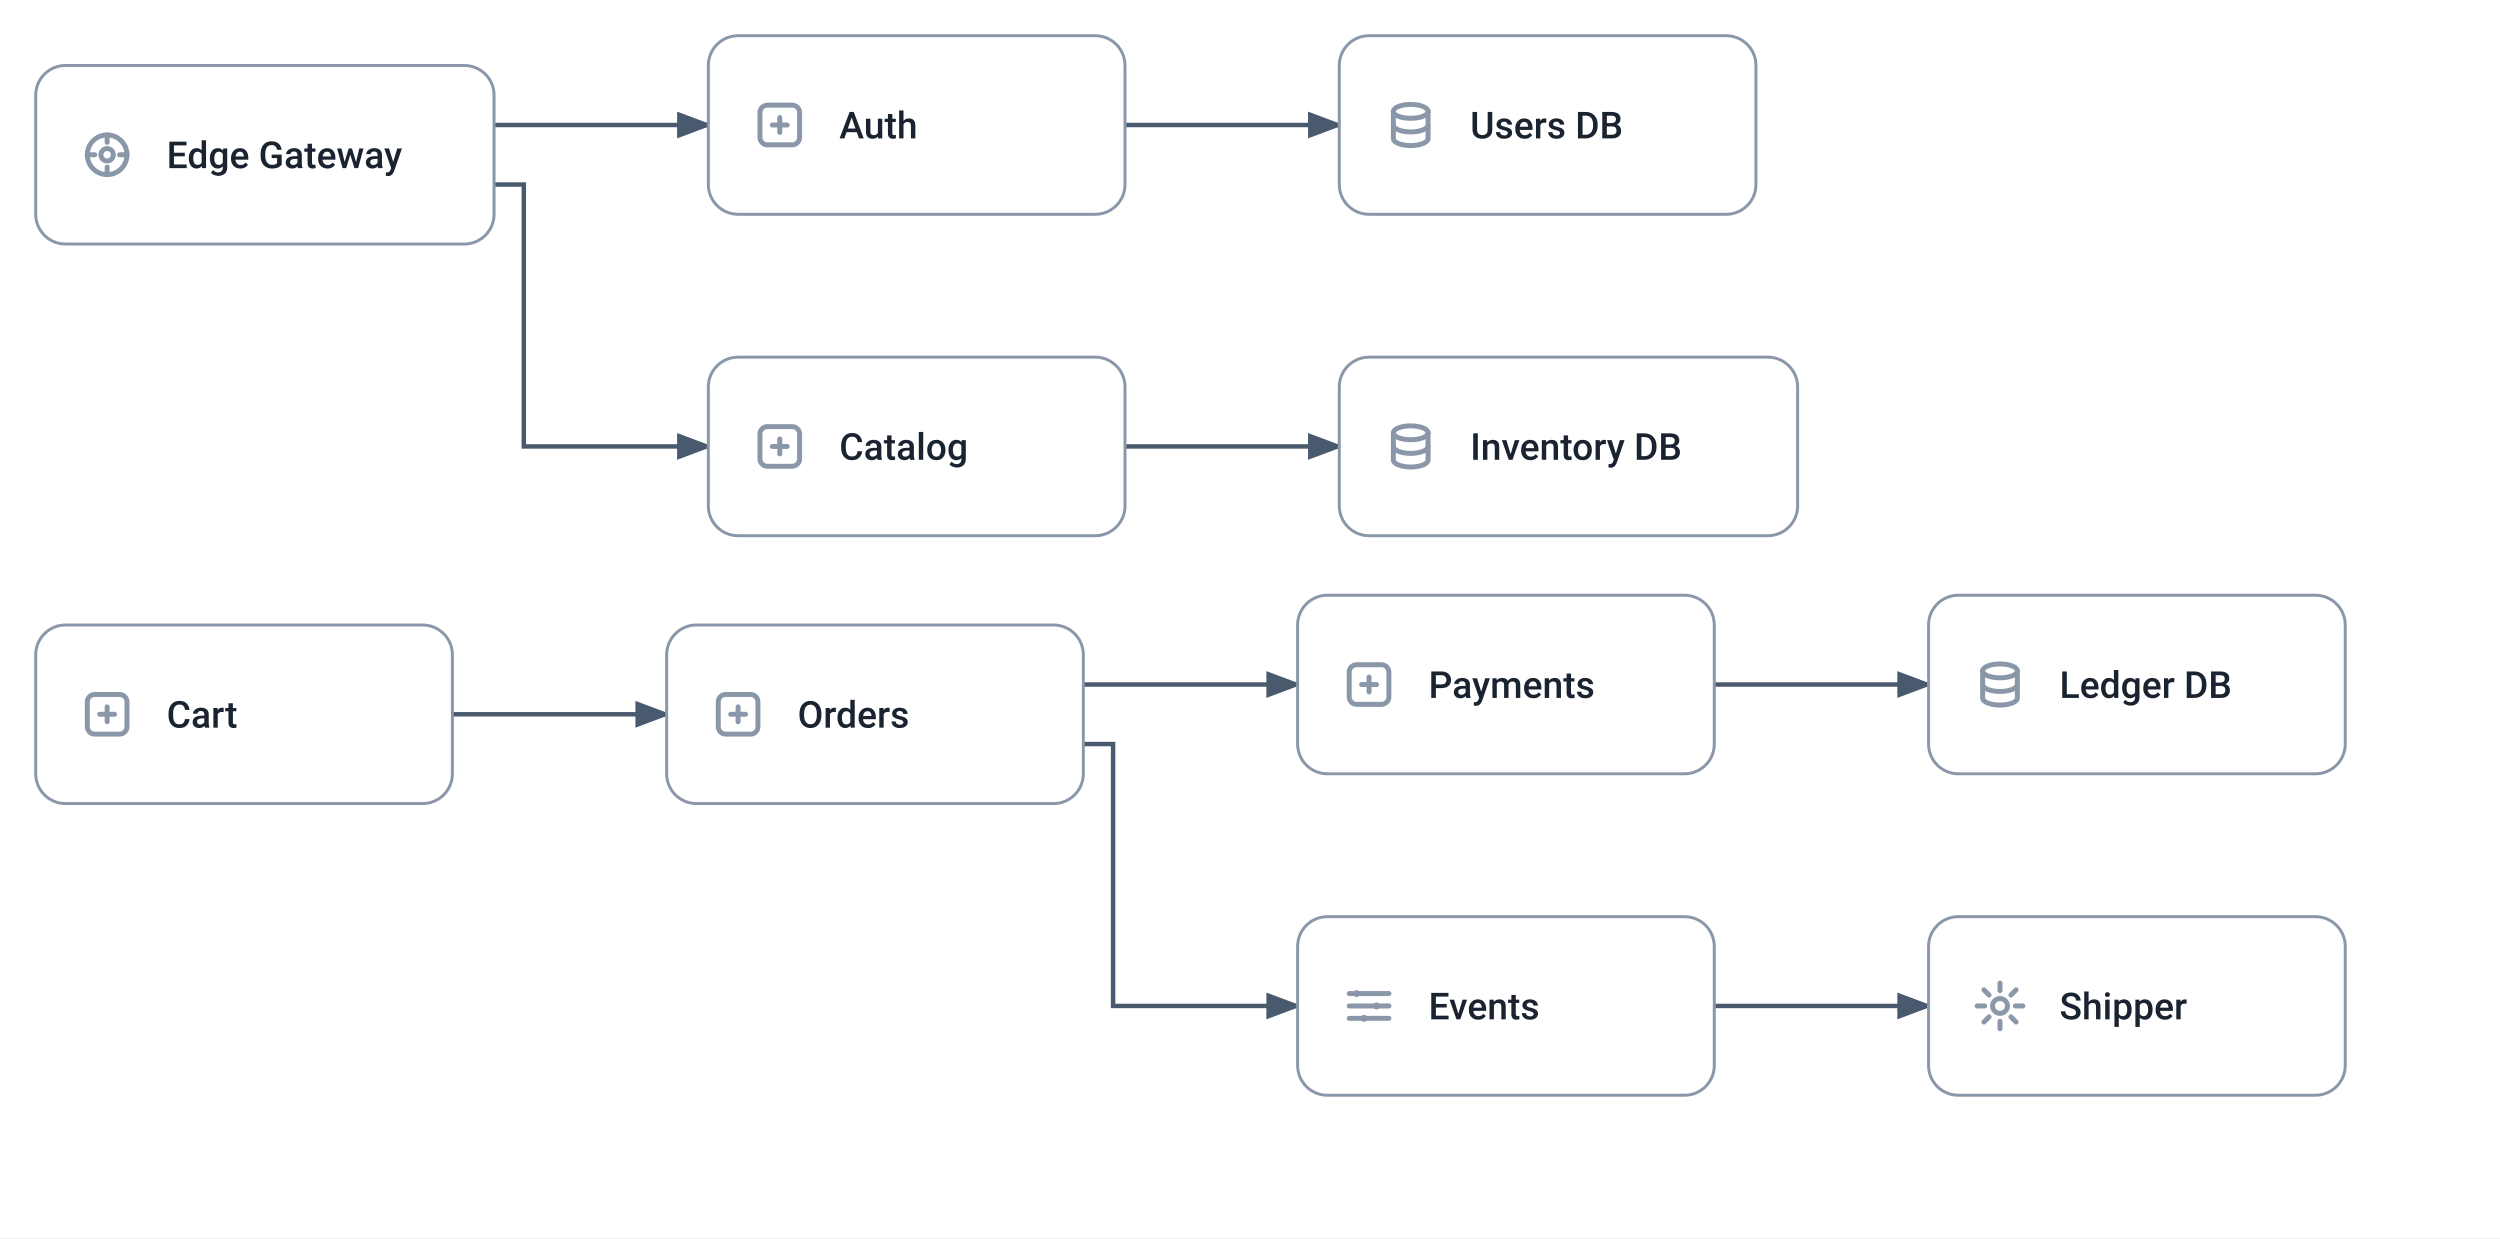
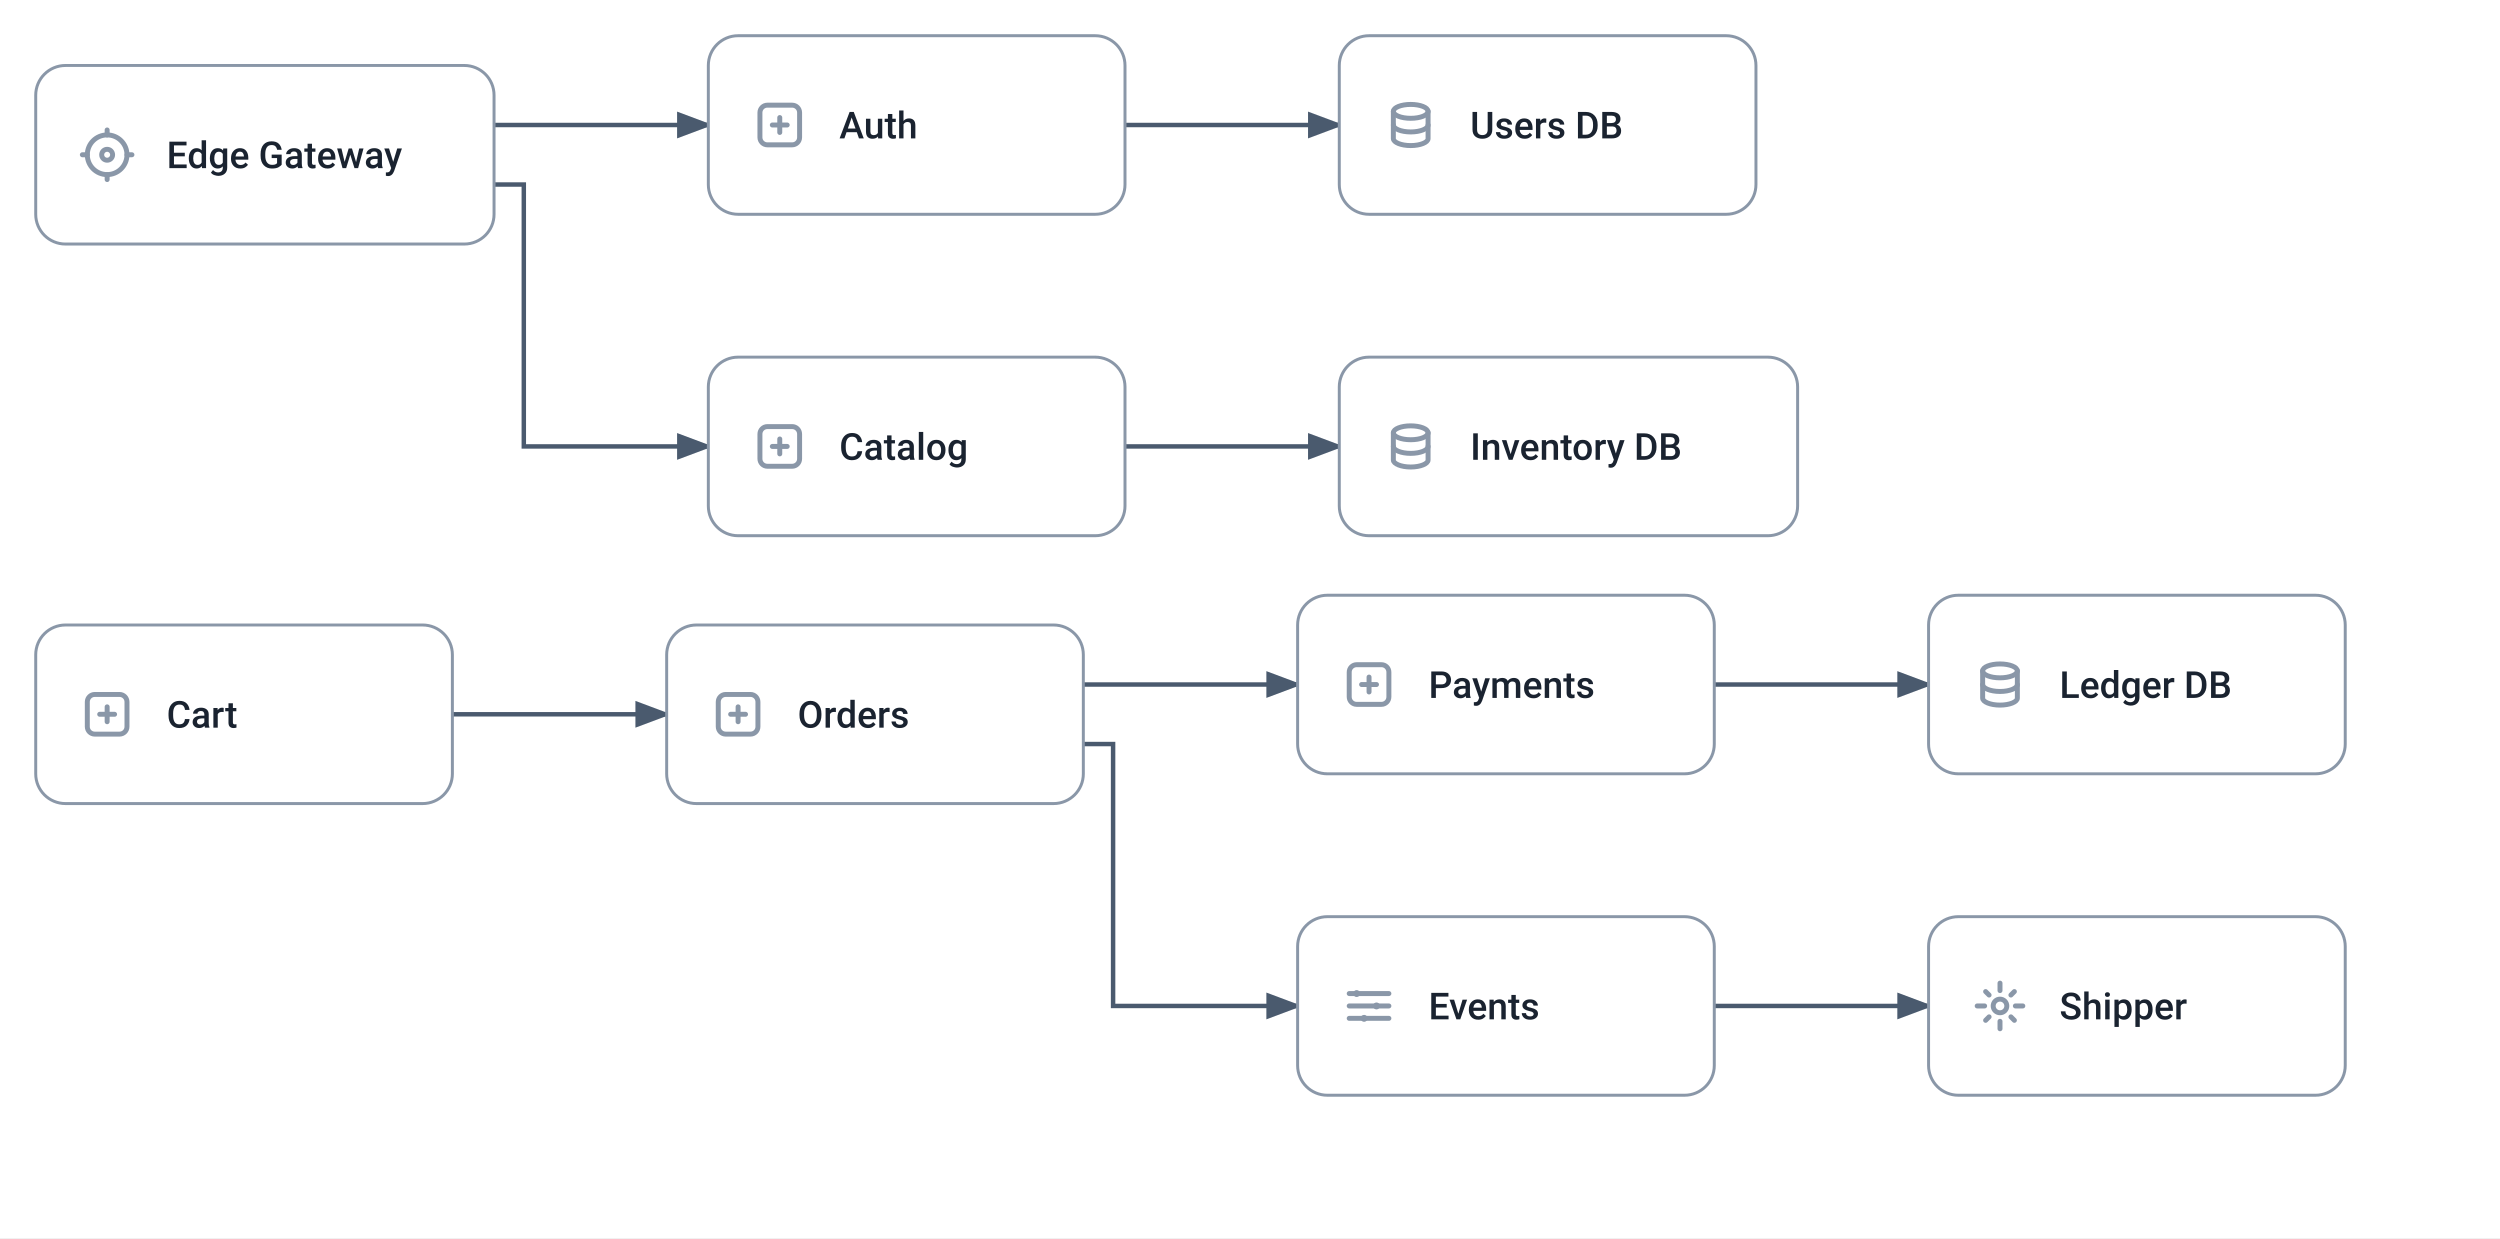
<svg xmlns="http://www.w3.org/2000/svg" width="840" height="416" viewBox="0 0 840 416" role="img">
  <rect width="840" height="416" fill="#FFFFFF" />
  <defs>
    <marker id="a-V2" viewBox="0 0 8 6" refX="7" refY="3" markerWidth="8" markerHeight="6" orient="auto-start-reverse">
      <polygon points="0,0 8,3 0,6" fill="#4A5A6E" />
    </marker>
  </defs>
  <path d="M166 42 L238 42" fill="none" stroke="#4A5A6E" stroke-width="1.5" marker-end="url(#a-V2)" />
  <path d="M166 62 L176 62 L176 150 L238 150" fill="none" stroke="#4A5A6E" stroke-width="1.5" marker-end="url(#a-V2)" />
  <path d="M378 42 L450 42" fill="none" stroke="#4A5A6E" stroke-width="1.5" marker-end="url(#a-V2)" />
  <path d="M378 150 L450 150" fill="none" stroke="#4A5A6E" stroke-width="1.5" marker-end="url(#a-V2)" />
  <path d="M152 240 L224 240" fill="none" stroke="#4A5A6E" stroke-width="1.5" marker-end="url(#a-V2)" />
  <path d="M364 230 L436 230" fill="none" stroke="#4A5A6E" stroke-width="1.5" marker-end="url(#a-V2)" />
  <path d="M576 230 L648 230" fill="none" stroke="#4A5A6E" stroke-width="1.5" marker-end="url(#a-V2)" />
  <path d="M364 250 L374 250 L374 338 L436 338" fill="none" stroke="#4A5A6E" stroke-width="1.5" marker-end="url(#a-V2)" />
  <path d="M576 338 L648 338" fill="none" stroke="#4A5A6E" stroke-width="1.5" marker-end="url(#a-V2)" />
  <g>
    <rect x="238" y="12" width="140" height="60" rx="10" fill="#FFFFFF" stroke="#8A97A8" stroke-width="1" />
    <g transform="translate(262,42) scale(0.833) translate(-12,-12)" color="#8A97A8">
      <g fill="none" stroke="currentColor" stroke-width="2" stroke-linecap="round" stroke-linejoin="round">
        <rect x="4" y="4" width="16" height="16" rx="3" />
        <path d="M9 12h6M12 9v6" />
      </g>
    </g>
    <text x="282" y="46.5" font-family="-apple-system,BlinkMacSystemFont,'Segoe UI',Roboto,Helvetica,Arial,'Noto Sans',sans-serif" font-size="12.5" font-weight="500" fill="#1A2330">Auth</text>
  </g>
  <g>
    <rect x="12" y="210" width="140" height="60" rx="10" fill="#FFFFFF" stroke="#8A97A8" stroke-width="1" />
    <g transform="translate(36,240) scale(0.833) translate(-12,-12)" color="#8A97A8">
      <g fill="none" stroke="currentColor" stroke-width="2" stroke-linecap="round" stroke-linejoin="round">
        <rect x="4" y="4" width="16" height="16" rx="3" />
        <path d="M9 12h6M12 9v6" />
      </g>
    </g>
    <text x="56" y="244.5" font-family="-apple-system,BlinkMacSystemFont,'Segoe UI',Roboto,Helvetica,Arial,'Noto Sans',sans-serif" font-size="12.5" font-weight="500" fill="#1A2330">Cart</text>
  </g>
  <g>
    <rect x="238" y="120" width="140" height="60" rx="10" fill="#FFFFFF" stroke="#8A97A8" stroke-width="1" />
    <g transform="translate(262,150) scale(0.833) translate(-12,-12)" color="#8A97A8">
      <g fill="none" stroke="currentColor" stroke-width="2" stroke-linecap="round" stroke-linejoin="round">
        <rect x="4" y="4" width="16" height="16" rx="3" />
        <path d="M9 12h6M12 9v6" />
      </g>
    </g>
    <text x="282" y="154.5" font-family="-apple-system,BlinkMacSystemFont,'Segoe UI',Roboto,Helvetica,Arial,'Noto Sans',sans-serif" font-size="12.5" font-weight="500" fill="#1A2330">Catalog</text>
  </g>
  <g>
    <rect x="12" y="22" width="154" height="60" rx="10" fill="#FFFFFF" stroke="#8A97A8" stroke-width="1" />
    <g transform="translate(36,52) scale(0.833) translate(-12,-12)" color="#8A97A8">
      <g fill="none" stroke="currentColor" stroke-width="2" stroke-linecap="round" stroke-linejoin="round">
        <circle cx="12" cy="12" r="8" />
-         <circle cx="12" cy="12" r="2.5" />
-         <path d="M12 4v3M12 17v3M4 12h3M17 12h3" />
+         <circle cx="12" cy="12" r="2.2" />
+         <path d="M12 2v2M12 20v2M2 12h2M20 12h2" />
      </g>
    </g>
    <text x="56" y="56.5" font-family="-apple-system,BlinkMacSystemFont,'Segoe UI',Roboto,Helvetica,Arial,'Noto Sans',sans-serif" font-size="12.5" font-weight="500" fill="#1A2330">Edge Gateway</text>
  </g>
  <g>
    <rect x="436" y="308" width="140" height="60" rx="10" fill="#FFFFFF" stroke="#8A97A8" stroke-width="1" />
    <g transform="translate(460,338) scale(0.833) translate(-12,-12)" color="#8A97A8">
      <g fill="none" stroke="currentColor" stroke-width="2" stroke-linecap="round" stroke-linejoin="round">
        <path d="M4 7h16M4 12h16M4 17h16" />
        <g stroke="none" fill="currentColor">
          <circle cx="7" cy="7" r="1.4" />
          <circle cx="15" cy="12" r="1.4" />
          <circle cx="10" cy="17" r="1.4" />
        </g>
      </g>
    </g>
    <text x="480" y="342.5" font-family="-apple-system,BlinkMacSystemFont,'Segoe UI',Roboto,Helvetica,Arial,'Noto Sans',sans-serif" font-size="12.5" font-weight="500" fill="#1A2330">Events</text>
  </g>
  <g>
    <rect x="648" y="200" width="140" height="60" rx="10" fill="#FFFFFF" stroke="#8A97A8" stroke-width="1" />
    <g transform="translate(672,230) scale(0.833) translate(-12,-12)" color="#8A97A8">
      <g fill="none" stroke="currentColor" stroke-width="2" stroke-linecap="round" stroke-linejoin="round">
        <ellipse cx="12" cy="6.5" rx="7" ry="2.8" />
        <path d="M5 6.5v11c0 1.5 3.1 2.8 7 2.8s7-1.3 7-2.8v-11" />
        <path d="M5 12c0 1.5 3.1 2.8 7 2.8s7-1.3 7-2.8" />
      </g>
    </g>
    <text x="692" y="234.5" font-family="-apple-system,BlinkMacSystemFont,'Segoe UI',Roboto,Helvetica,Arial,'Noto Sans',sans-serif" font-size="12.5" font-weight="500" fill="#1A2330">Ledger DB</text>
  </g>
  <g>
    <rect x="224" y="210" width="140" height="60" rx="10" fill="#FFFFFF" stroke="#8A97A8" stroke-width="1" />
    <g transform="translate(248,240) scale(0.833) translate(-12,-12)" color="#8A97A8">
      <g fill="none" stroke="currentColor" stroke-width="2" stroke-linecap="round" stroke-linejoin="round">
        <rect x="4" y="4" width="16" height="16" rx="3" />
        <path d="M9 12h6M12 9v6" />
      </g>
    </g>
    <text x="268" y="244.5" font-family="-apple-system,BlinkMacSystemFont,'Segoe UI',Roboto,Helvetica,Arial,'Noto Sans',sans-serif" font-size="12.5" font-weight="500" fill="#1A2330">Orders</text>
  </g>
  <g>
    <rect x="436" y="200" width="140" height="60" rx="10" fill="#FFFFFF" stroke="#8A97A8" stroke-width="1" />
    <g transform="translate(460,230) scale(0.833) translate(-12,-12)" color="#8A97A8">
      <g fill="none" stroke="currentColor" stroke-width="2" stroke-linecap="round" stroke-linejoin="round">
        <rect x="4" y="4" width="16" height="16" rx="3" />
        <path d="M9 12h6M12 9v6" />
      </g>
    </g>
    <text x="480" y="234.5" font-family="-apple-system,BlinkMacSystemFont,'Segoe UI',Roboto,Helvetica,Arial,'Noto Sans',sans-serif" font-size="12.5" font-weight="500" fill="#1A2330">Payments</text>
  </g>
  <g>
    <rect x="648" y="308" width="140" height="60" rx="10" fill="#FFFFFF" stroke="#8A97A8" stroke-width="1" />
    <g transform="translate(672,338) scale(0.833) translate(-12,-12)" color="#8A97A8">
      <g fill="none" stroke="currentColor" stroke-width="2" stroke-linecap="round" stroke-linejoin="round">
-         <circle cx="12" cy="12" r="3" />
-         <path d="M12 2.8v3M12 18.2v3M2.8 12h3M18.2 12h3M5.5 5.5l2.1 2.1M16.4 16.4l2.1 2.1M18.5 5.5l-2.1 2.1M7.6 16.4l-2.1 2.1" />
+         <circle cx="12" cy="12" r="2.75" />
+         <path d="M12 2.8v3M12 18.2v3M2.8 12h3M18.2 12h3M6.2 6.2l1.4 1.4M16.4 16.4l1.4 1.4M17.8 6.2l-1.4 1.4M7.6 16.4l-1.4 1.4" />
      </g>
    </g>
    <text x="692" y="342.5" font-family="-apple-system,BlinkMacSystemFont,'Segoe UI',Roboto,Helvetica,Arial,'Noto Sans',sans-serif" font-size="12.5" font-weight="500" fill="#1A2330">Shipper</text>
  </g>
  <g>
    <rect x="450" y="120" width="154" height="60" rx="10" fill="#FFFFFF" stroke="#8A97A8" stroke-width="1" />
    <g transform="translate(474,150) scale(0.833) translate(-12,-12)" color="#8A97A8">
      <g fill="none" stroke="currentColor" stroke-width="2" stroke-linecap="round" stroke-linejoin="round">
        <ellipse cx="12" cy="6.5" rx="7" ry="2.8" />
        <path d="M5 6.5v11c0 1.5 3.1 2.8 7 2.8s7-1.3 7-2.8v-11" />
        <path d="M5 12c0 1.5 3.1 2.8 7 2.8s7-1.3 7-2.8" />
      </g>
    </g>
    <text x="494" y="154.5" font-family="-apple-system,BlinkMacSystemFont,'Segoe UI',Roboto,Helvetica,Arial,'Noto Sans',sans-serif" font-size="12.5" font-weight="500" fill="#1A2330">Inventory DB</text>
  </g>
  <g>
    <rect x="450" y="12" width="140" height="60" rx="10" fill="#FFFFFF" stroke="#8A97A8" stroke-width="1" />
    <g transform="translate(474,42) scale(0.833) translate(-12,-12)" color="#8A97A8">
      <g fill="none" stroke="currentColor" stroke-width="2" stroke-linecap="round" stroke-linejoin="round">
        <ellipse cx="12" cy="6.5" rx="7" ry="2.8" />
        <path d="M5 6.5v11c0 1.5 3.1 2.8 7 2.8s7-1.3 7-2.8v-11" />
        <path d="M5 12c0 1.5 3.1 2.8 7 2.8s7-1.3 7-2.8" />
      </g>
    </g>
    <text x="494" y="46.5" font-family="-apple-system,BlinkMacSystemFont,'Segoe UI',Roboto,Helvetica,Arial,'Noto Sans',sans-serif" font-size="12.5" font-weight="500" fill="#1A2330">Users DB</text>
  </g>
</svg>
